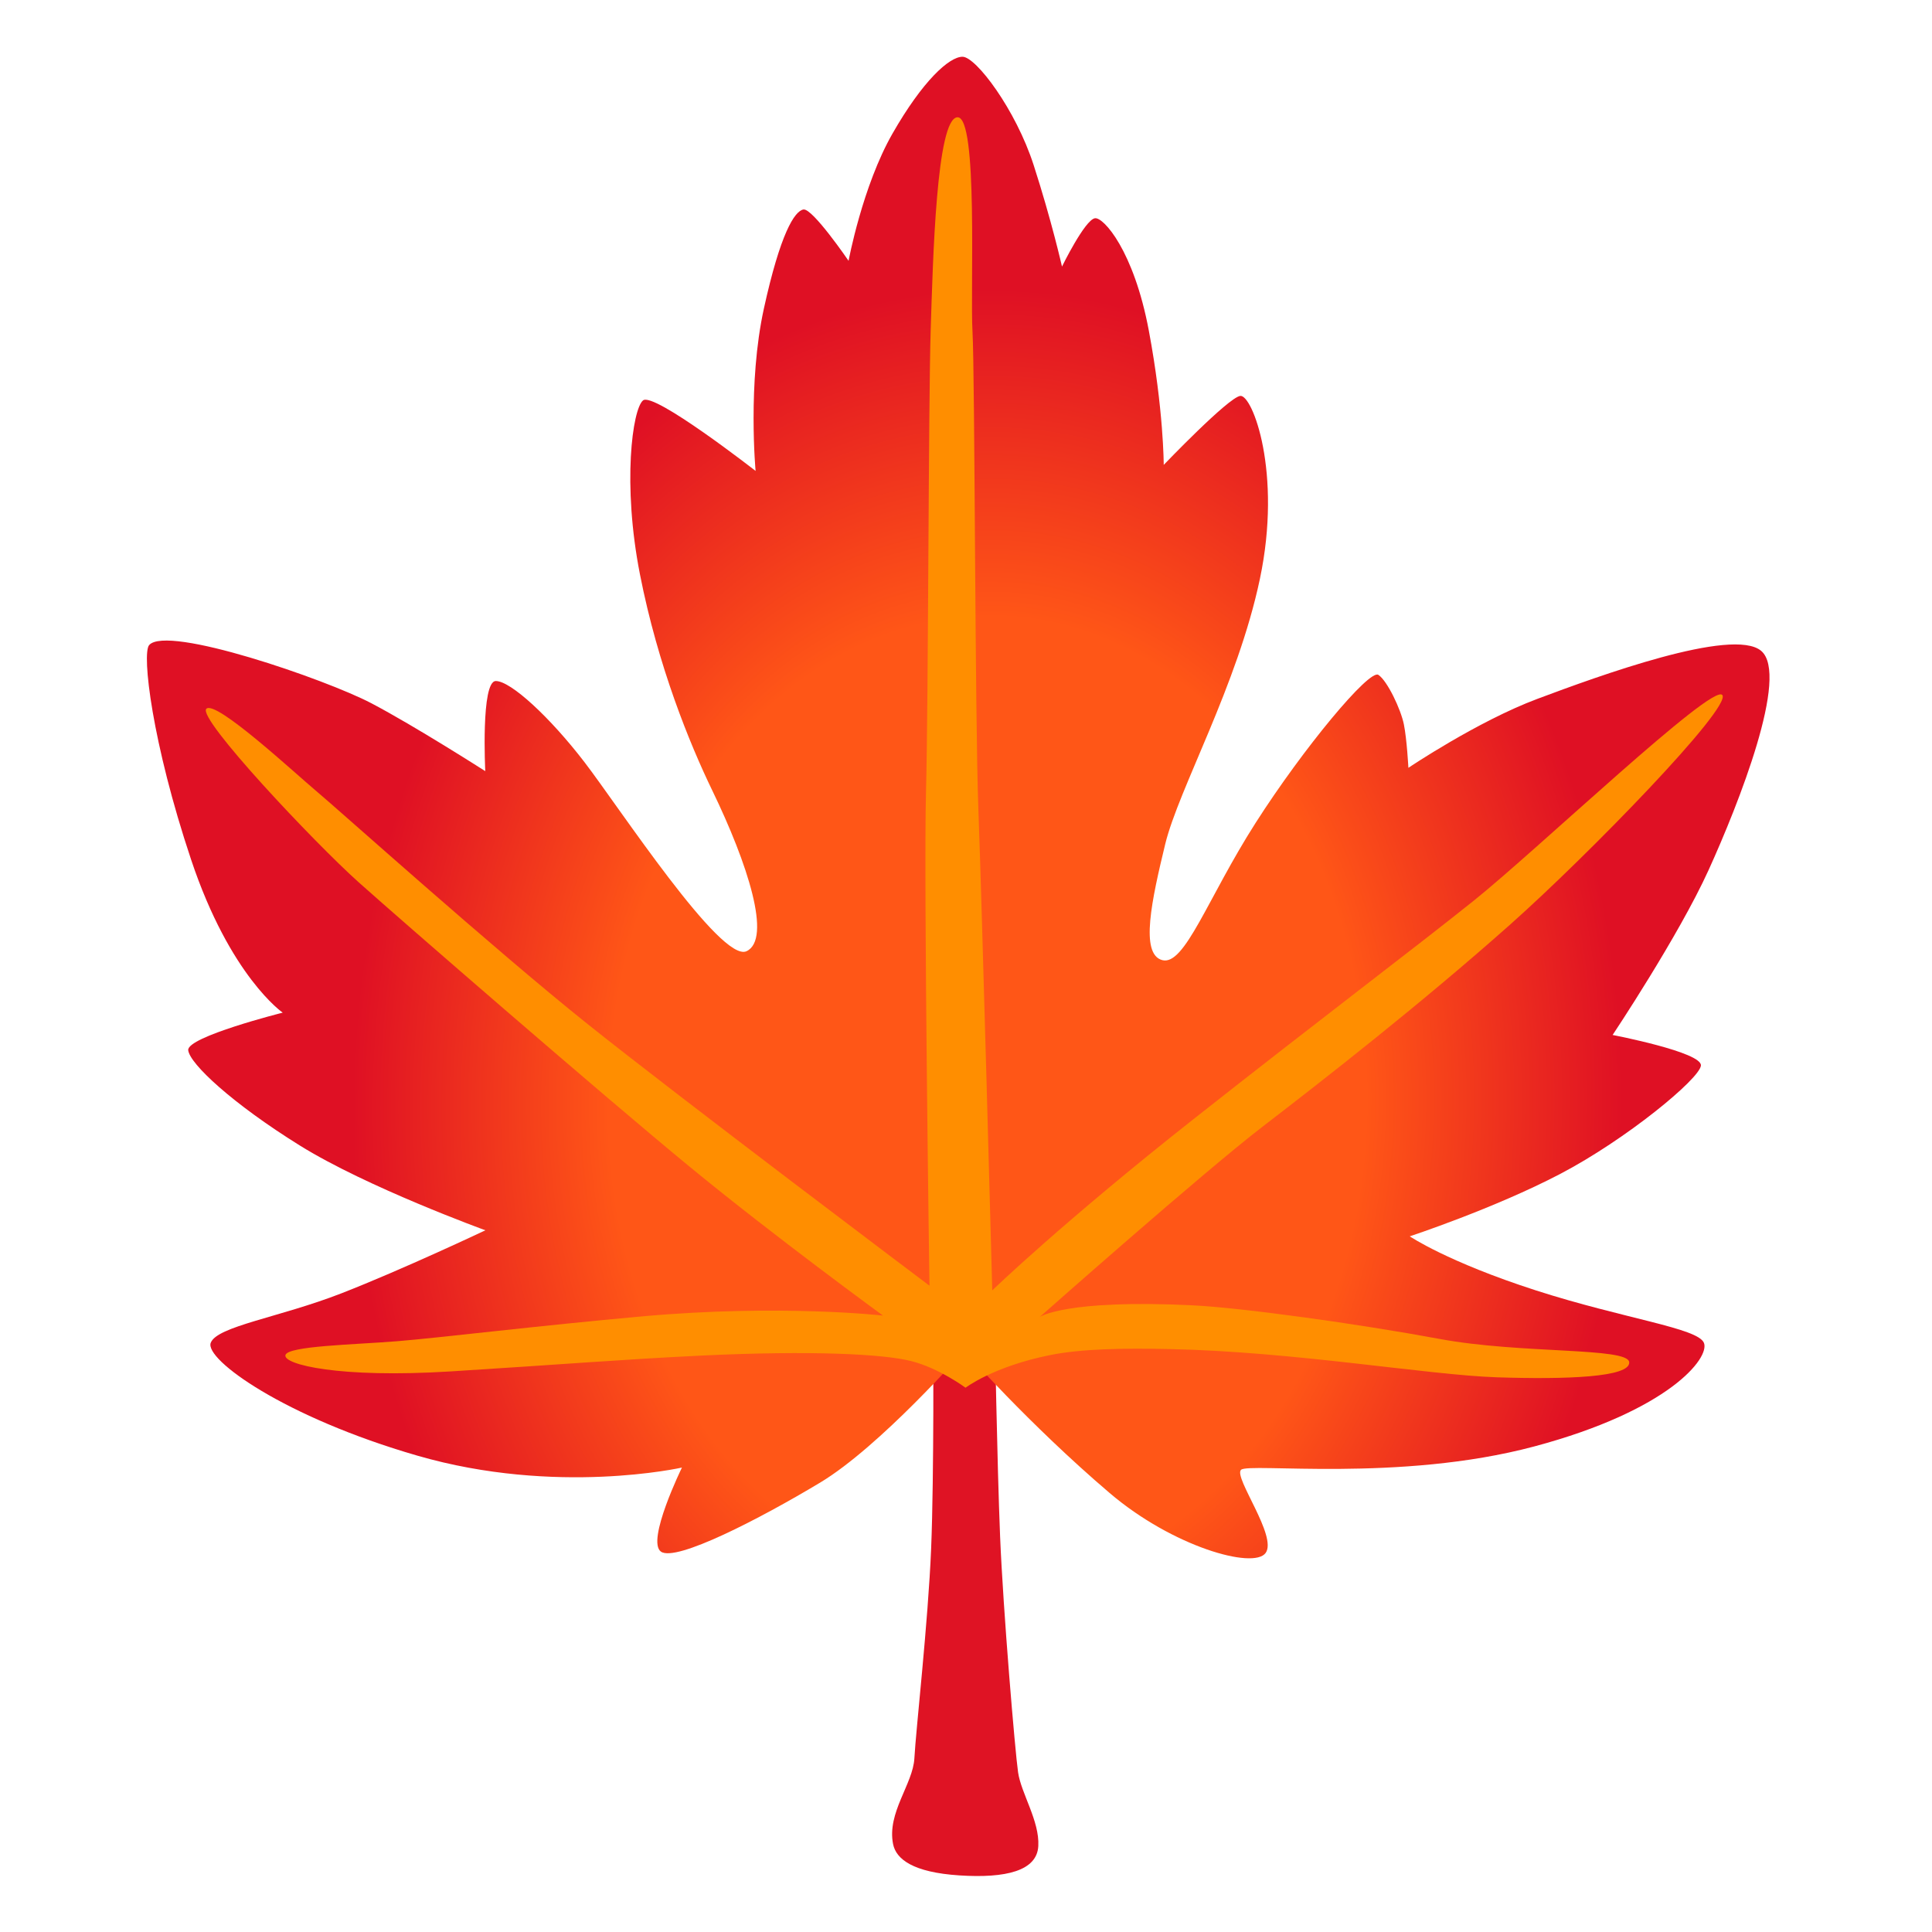
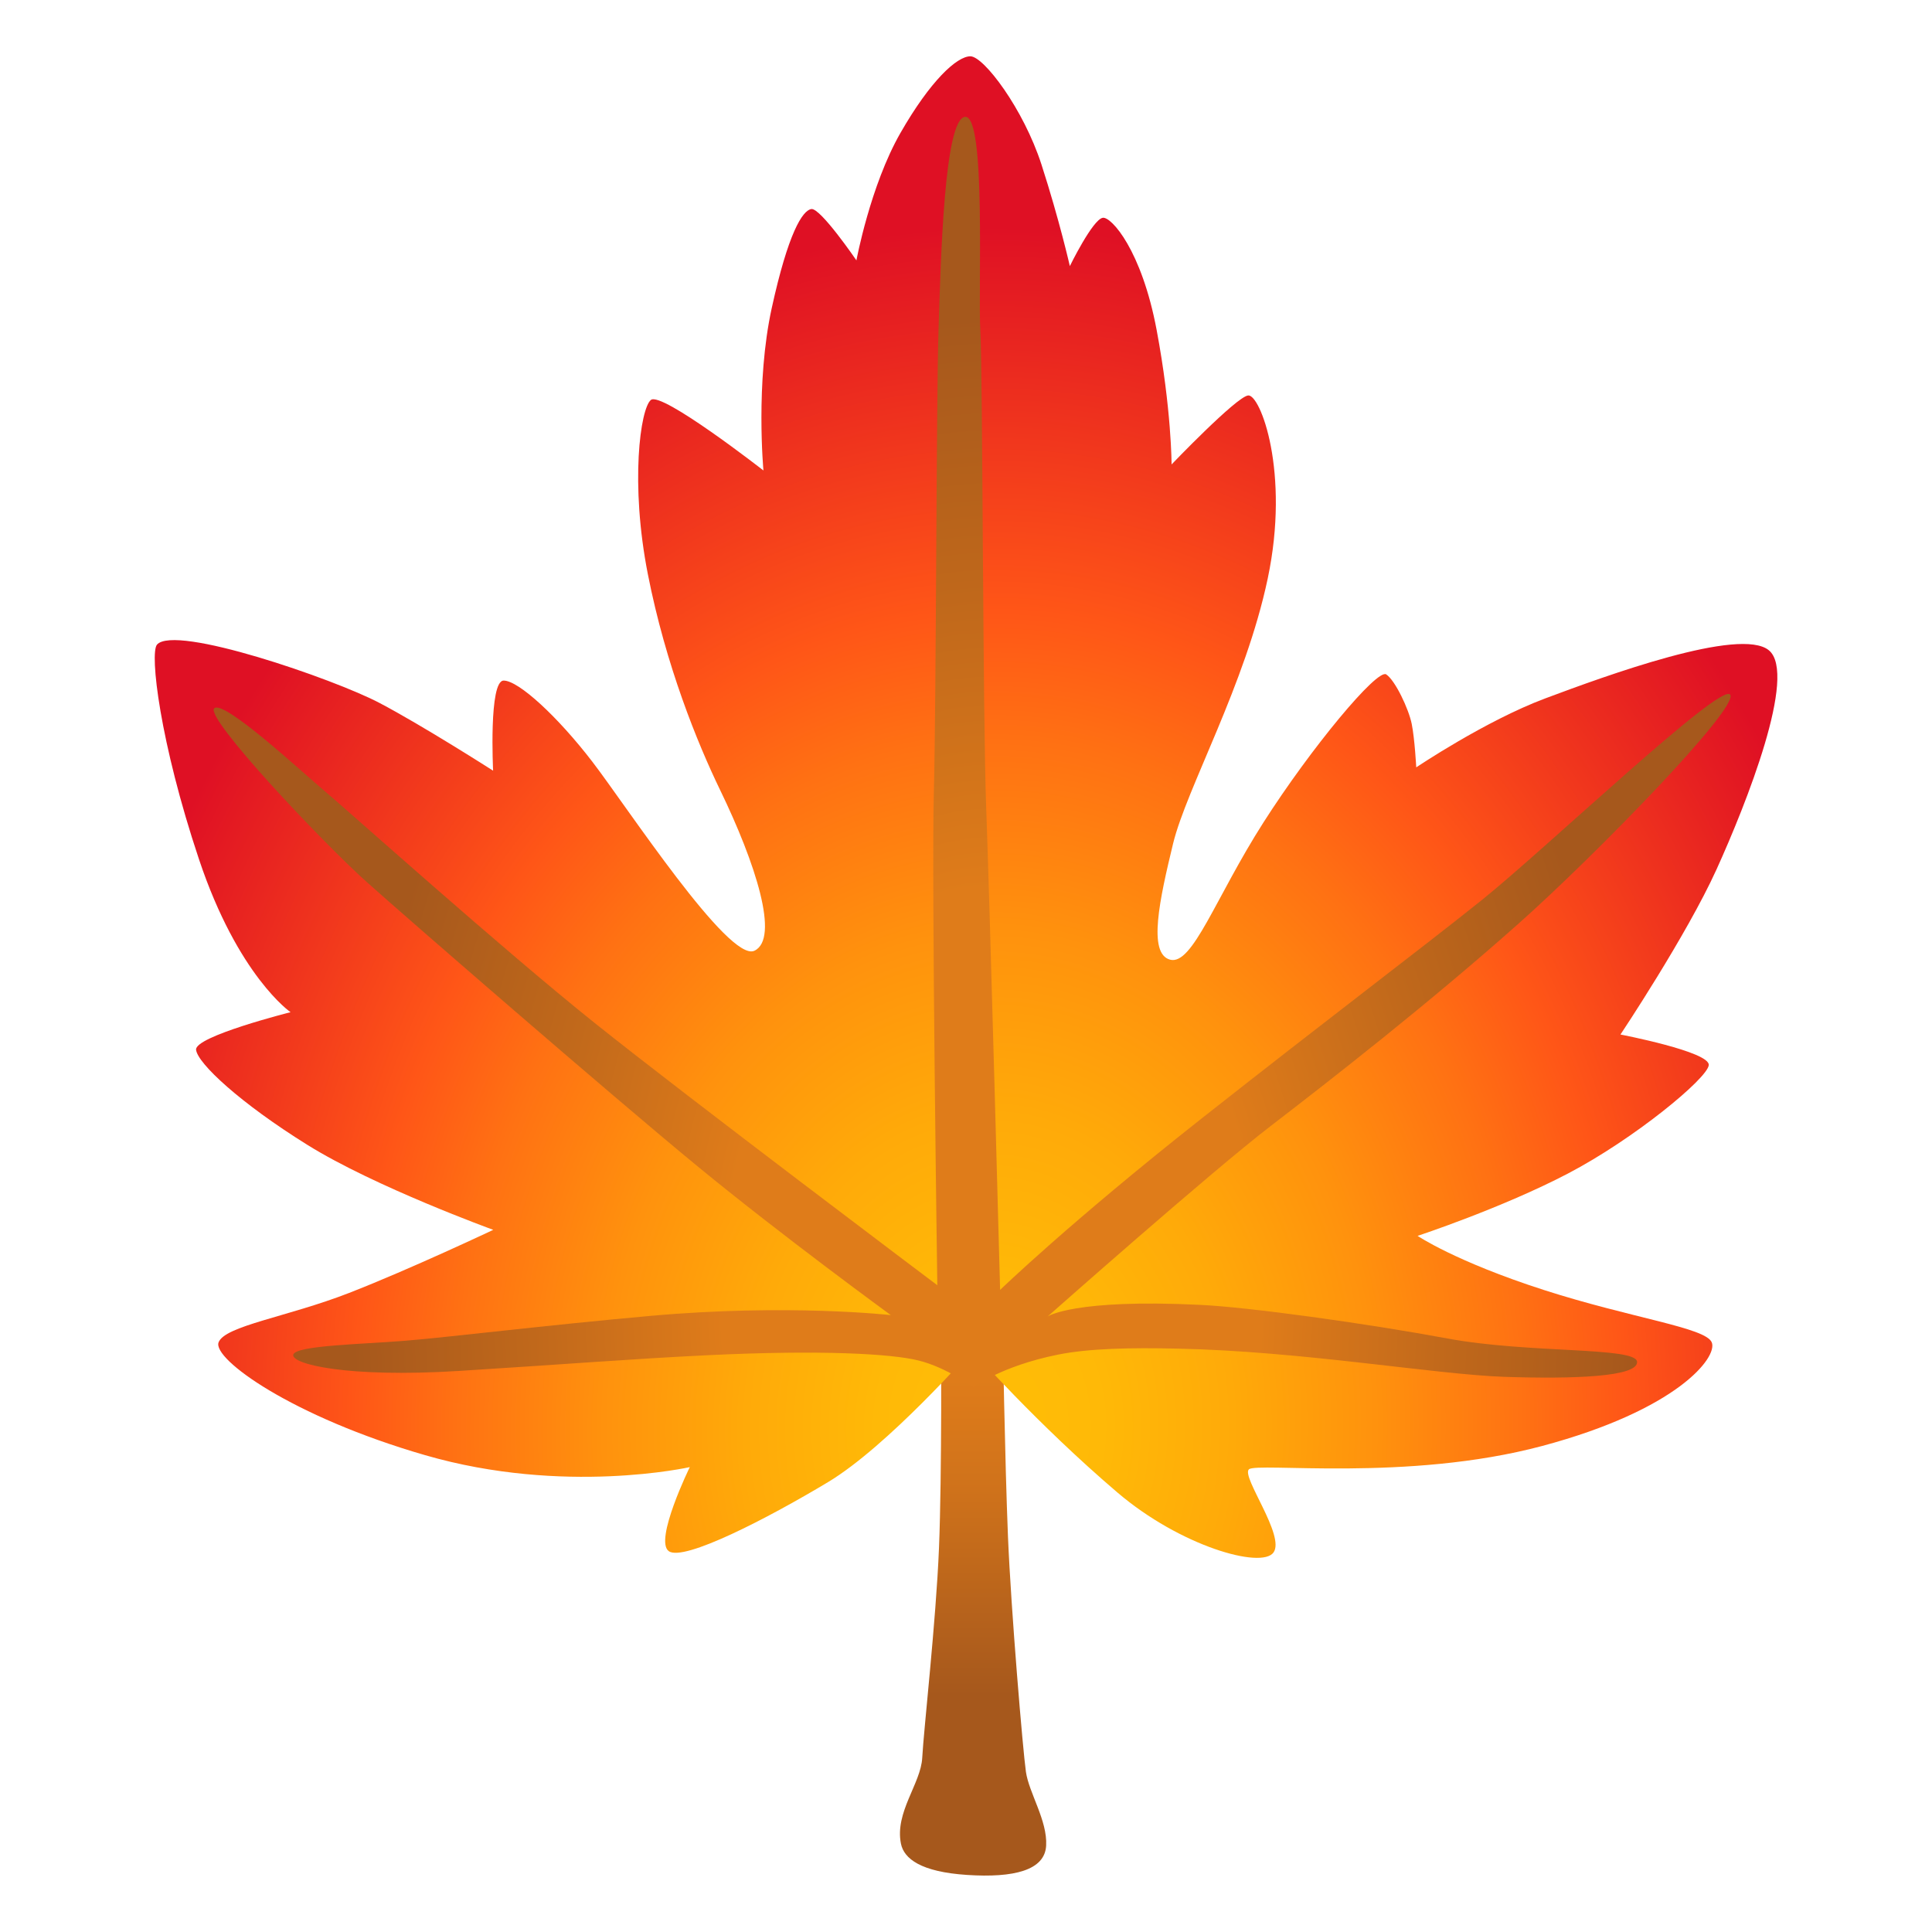
<svg xmlns="http://www.w3.org/2000/svg" enable-background="new 0 0 128 128" viewBox="0 0 128 128">
-   <radialGradient id="a" cx="65.42" cy="73.03" gradientTransform="matrix(.9999 .0135 -.0173 1.2815 1.27 -21.44)" gradientUnits="userSpaceOnUse" r="42.06">
-     <stop offset=".596" stop-color="#ff5617" />
+   <linearGradient id="a" gradientUnits="userSpaceOnUse" x1="64.47" x2="64.47" y1="91.43" y2="112.36">
+     <stop offset="0" stop-color="#df7c1a" />
+     <stop offset=".348" stop-color="#cf721b" />
+     <stop offset="1" stop-color="#a6581c" />
+   </linearGradient>
+   <radialGradient id="b" cx="65.84" cy="38.18" gradientTransform="matrix(.9999 .0135 .0173 -1.2815 -.94 142.59)" gradientUnits="userSpaceOnUse" r="62.08">
+     <stop offset=".002" stop-color="#ffbe06" />
+     <stop offset=".12" stop-color="#ffb907" />
+     <stop offset=".26" stop-color="#ffaa09" />
+     <stop offset=".412" stop-color="#ff920d" />
+     <stop offset=".571" stop-color="#ff7113" />
+     <stop offset=".679" stop-color="#ff5617" />
    <stop offset="1" stop-color="#df1024" />
  </radialGradient>
-   <path d="m59.17 122.18c.2.99 1.31 1.87 4.39 2.07s5.15-.3 5.23-1.95c.09-1.65-1.14-3.49-1.34-4.88s-.99-10.74-1.19-15.61-.36-14.16-.36-14.16l-4.07.43s.06 9.65-.14 14.52-1.01 12.01-1.11 13.89c-.09 1.71-1.83 3.61-1.41 5.69z" fill="#df1324" />
-   <path d="m63.88 89.48s-5.57 6.36-9.55 8.75-9.55 5.27-10.54 4.57 1.39-5.57 1.39-5.57-8.32 1.88-17.53-.79c-8.82-2.55-14.09-6.37-13.69-7.47s4.57-1.69 8.65-3.28 9.55-4.18 9.55-4.18-7.83-2.84-12.3-5.62-7.29-5.41-7.39-6.31c-.1-.89 6.26-2.49 6.26-2.49s-3.48-2.39-6.07-10.14-3.27-13.63-2.78-14.21c1.18-1.37 11.73 2.28 14.72 3.85 2.88 1.51 7.55 4.5 7.55 4.5s-.3-5.97.7-5.97c.99 0 3.58 2.39 5.87 5.37s9.05 13.32 10.74 12.53c1.69-.8.09-5.78-2.28-10.67-1.49-3.08-3.59-8.23-4.78-14.29-1.18-6-.5-10.94.2-11.53.7-.6 7.46 4.67 7.46 4.67s-.54-5.79.55-10.76 2.03-6.46 2.62-6.56c.6-.1 2.99 3.4 2.99 3.4s.92-4.95 2.91-8.43 3.75-5.09 4.64-5.09 3.52 3.49 4.71 7.17 1.88 6.73 1.88 6.73 1.51-3.09 2.18-3.2c.57-.09 2.58 2.16 3.57 7.43s.99 8.91.99 8.91 4.28-4.47 5.07-4.57c.8-.1 2.79 5.07 1.3 12.13s-5.37 13.88-6.27 17.56c-.89 3.68-1.69 7.29-.2 7.69s3-4.1 6.18-9.08 7.54-10.21 8.14-9.82c.6.4 1.49 2.29 1.69 3.28s.3 2.88.3 2.88 4.57-3.08 8.55-4.57 12.93-4.77 14.82-3.18-1.49 10.14-3.48 14.52-6.36 10.93-6.36 10.93 5.95 1.14 5.85 2.03-4.95 4.89-9.33 7.18-9.96 4.13-9.96 4.13 2.49 1.69 8.35 3.58c5.87 1.89 10.74 2.49 11.14 3.48s-2.29 4.47-11.24 6.86-18.93 1.06-19.43 1.55c-.5.5 2.43 4.41 1.63 5.51s-6.17-.42-10.34-3.98c-5.35-4.56-9.63-9.43-9.63-9.43z" fill="url(#a)" />
-   <path d="m63.97 91.94s1.82-1.4 5.59-2.16c2.07-.42 4.88-.47 7.95-.4 8.24.17 17.03 1.71 21.65 1.87 4.62.15 8.86 0 8.78-1s-7.16-.54-12.55-1.54-13.17-2.08-16.41-2.23c-8.37-.41-10.09.77-10.09.77s10.78-9.55 14.79-12.63 10.47-8.12 16.41-13.4c5.17-4.6 14.63-14.33 14.02-15.17-.62-.85-12.25 10.24-16.48 13.63-4.24 3.39-9.85 7.6-18.55 14.46s-13.34 11.35-13.34 11.35-.69-25.8-.92-31.89c-.23-6.08-.23-28.87-.39-31.64s.39-14.26-1-14.19c-1.39.08-1.62 9.4-1.77 14.1s-.15 24.49-.31 30.58.23 32.73.23 32.73-16.56-12.46-22.72-17.39-16.47-14.18-17.86-15.34-6.71-6.11-7.33-5.49 7.17 8.88 10.1 11.5 16.15 14.09 21.85 18.78 12.88 9.92 12.88 9.92-6.78-.77-15.92.05c-6.93.62-13.43 1.42-16.28 1.65s-7.24.31-7.39.92c-.15.62 3.54 1.54 10.94 1.08 7.39-.46 11.26-.79 16.64-1.05 7.32-.35 12.02-.1 13.86.36 1.85.46 3.62 1.77 3.62 1.77z" fill="#ff8e00" />
+   <radialGradient id="c" cx="65.7" cy="86.33" gradientTransform="matrix(1 0 0 1.5413 0 -46.74)" gradientUnits="userSpaceOnUse" r="42.36">
+     <stop offset=".42" stop-color="#df7c1a" />
+     <stop offset=".717" stop-color="#c0681b" />
+     <stop offset="1" stop-color="#a6581c" />
+   </radialGradient>
+   <path d="m59.69 122.15c.2.99 1.31 1.87 4.39 2.07s5.15-.3 5.23-1.95c.09-1.65-1.14-3.49-1.34-4.88s-.99-10.74-1.19-15.61-.36-14.16-.36-14.16l-4.07.43s.06 9.65-.14 14.52-1.01 12.01-1.11 13.89c-.09 1.71-1.83 3.61-1.41 5.69z" fill="url(#a)" />
+   <path d="m64.4 89.45s-5.57 6.36-9.55 8.75-9.55 5.27-10.54 4.57 1.39-5.57 1.39-5.57-8.32 1.88-17.53-.79c-8.82-2.55-14.09-6.37-13.69-7.47s4.57-1.69 8.65-3.28 9.55-4.18 9.55-4.18-7.83-2.84-12.3-5.62-7.29-5.41-7.39-6.31c-.1-.89 6.26-2.49 6.26-2.49s-3.48-2.39-6.07-10.14-3.27-13.63-2.78-14.21c1.18-1.37 11.73 2.28 14.72 3.85 2.88 1.51 7.55 4.5 7.55 4.5s-.3-5.97.7-5.97c.99 0 3.58 2.39 5.87 5.37s9.05 13.32 10.74 12.53c1.69-.8.09-5.78-2.28-10.67-1.49-3.08-3.59-8.23-4.78-14.29-1.18-6-.5-10.94.2-11.53.7-.6 7.46 4.67 7.46 4.67s-.54-5.79.55-10.76 2.03-6.46 2.62-6.56c.6-.1 2.99 3.4 2.99 3.4s.92-4.95 2.91-8.43 3.75-5.09 4.64-5.09 3.52 3.49 4.71 7.17 1.88 6.73 1.88 6.73 1.51-3.09 2.18-3.2c.57-.09 2.58 2.16 3.57 7.43s.99 8.91.99 8.91 4.28-4.47 5.07-4.57c.8-.1 2.79 5.07 1.3 12.13s-5.37 13.88-6.27 17.56c-.89 3.68-1.69 7.29-.2 7.69s3-4.1 6.18-9.08 7.54-10.21 8.14-9.82c.6.4 1.49 2.29 1.69 3.28s.3 2.88.3 2.88 4.57-3.08 8.55-4.57 12.93-4.77 14.82-3.18-1.49 10.14-3.48 14.52-6.36 10.93-6.36 10.93 5.95 1.14 5.85 2.03-4.95 4.89-9.33 7.18-9.96 4.13-9.96 4.13 2.49 1.69 8.35 3.58c5.87 1.89 10.74 2.49 11.14 3.48s-2.29 4.47-11.24 6.86-18.93 1.06-19.43 1.55c-.5.5 2.43 4.41 1.63 5.51s-6.17-.42-10.34-3.98c-5.35-4.56-9.63-9.43-9.63-9.43z" fill="url(#b)" />
+   <path d="m64.49 91.91s1.82-1.4 5.59-2.16c2.07-.42 4.88-.47 7.95-.4 8.24.17 17.03 1.71 21.65 1.87 4.62.15 8.86 0 8.78-1s-7.16-.54-12.55-1.54-13.17-2.08-16.41-2.23c-8.37-.41-10.09.77-10.09.77s10.78-9.55 14.79-12.63 10.47-8.12 16.41-13.4c5.17-4.6 14.63-14.33 14.02-15.17-.62-.85-12.25 10.24-16.48 13.63-4.24 3.39-9.85 7.6-18.55 14.46s-13.34 11.35-13.34 11.35-.69-25.8-.92-31.89c-.23-6.08-.23-28.87-.39-31.64s.39-14.26-1-14.19c-1.39.08-1.62 9.4-1.77 14.1s-.15 24.49-.31 30.58.23 32.73.23 32.73-16.56-12.46-22.72-17.39-16.47-14.18-17.86-15.34-6.71-6.11-7.33-5.49 7.17 8.88 10.1 11.5 16.15 14.09 21.85 18.78 12.88 9.92 12.88 9.92-6.78-.77-15.92.05c-6.93.62-13.43 1.42-16.28 1.65s-7.24.31-7.39.92c-.15.62 3.54 1.54 10.94 1.08 7.39-.46 11.26-.79 16.64-1.05 7.32-.35 12.02-.1 13.86.36 1.85.46 3.62 1.77 3.62 1.77z" fill="url(#c)" />
</svg>
